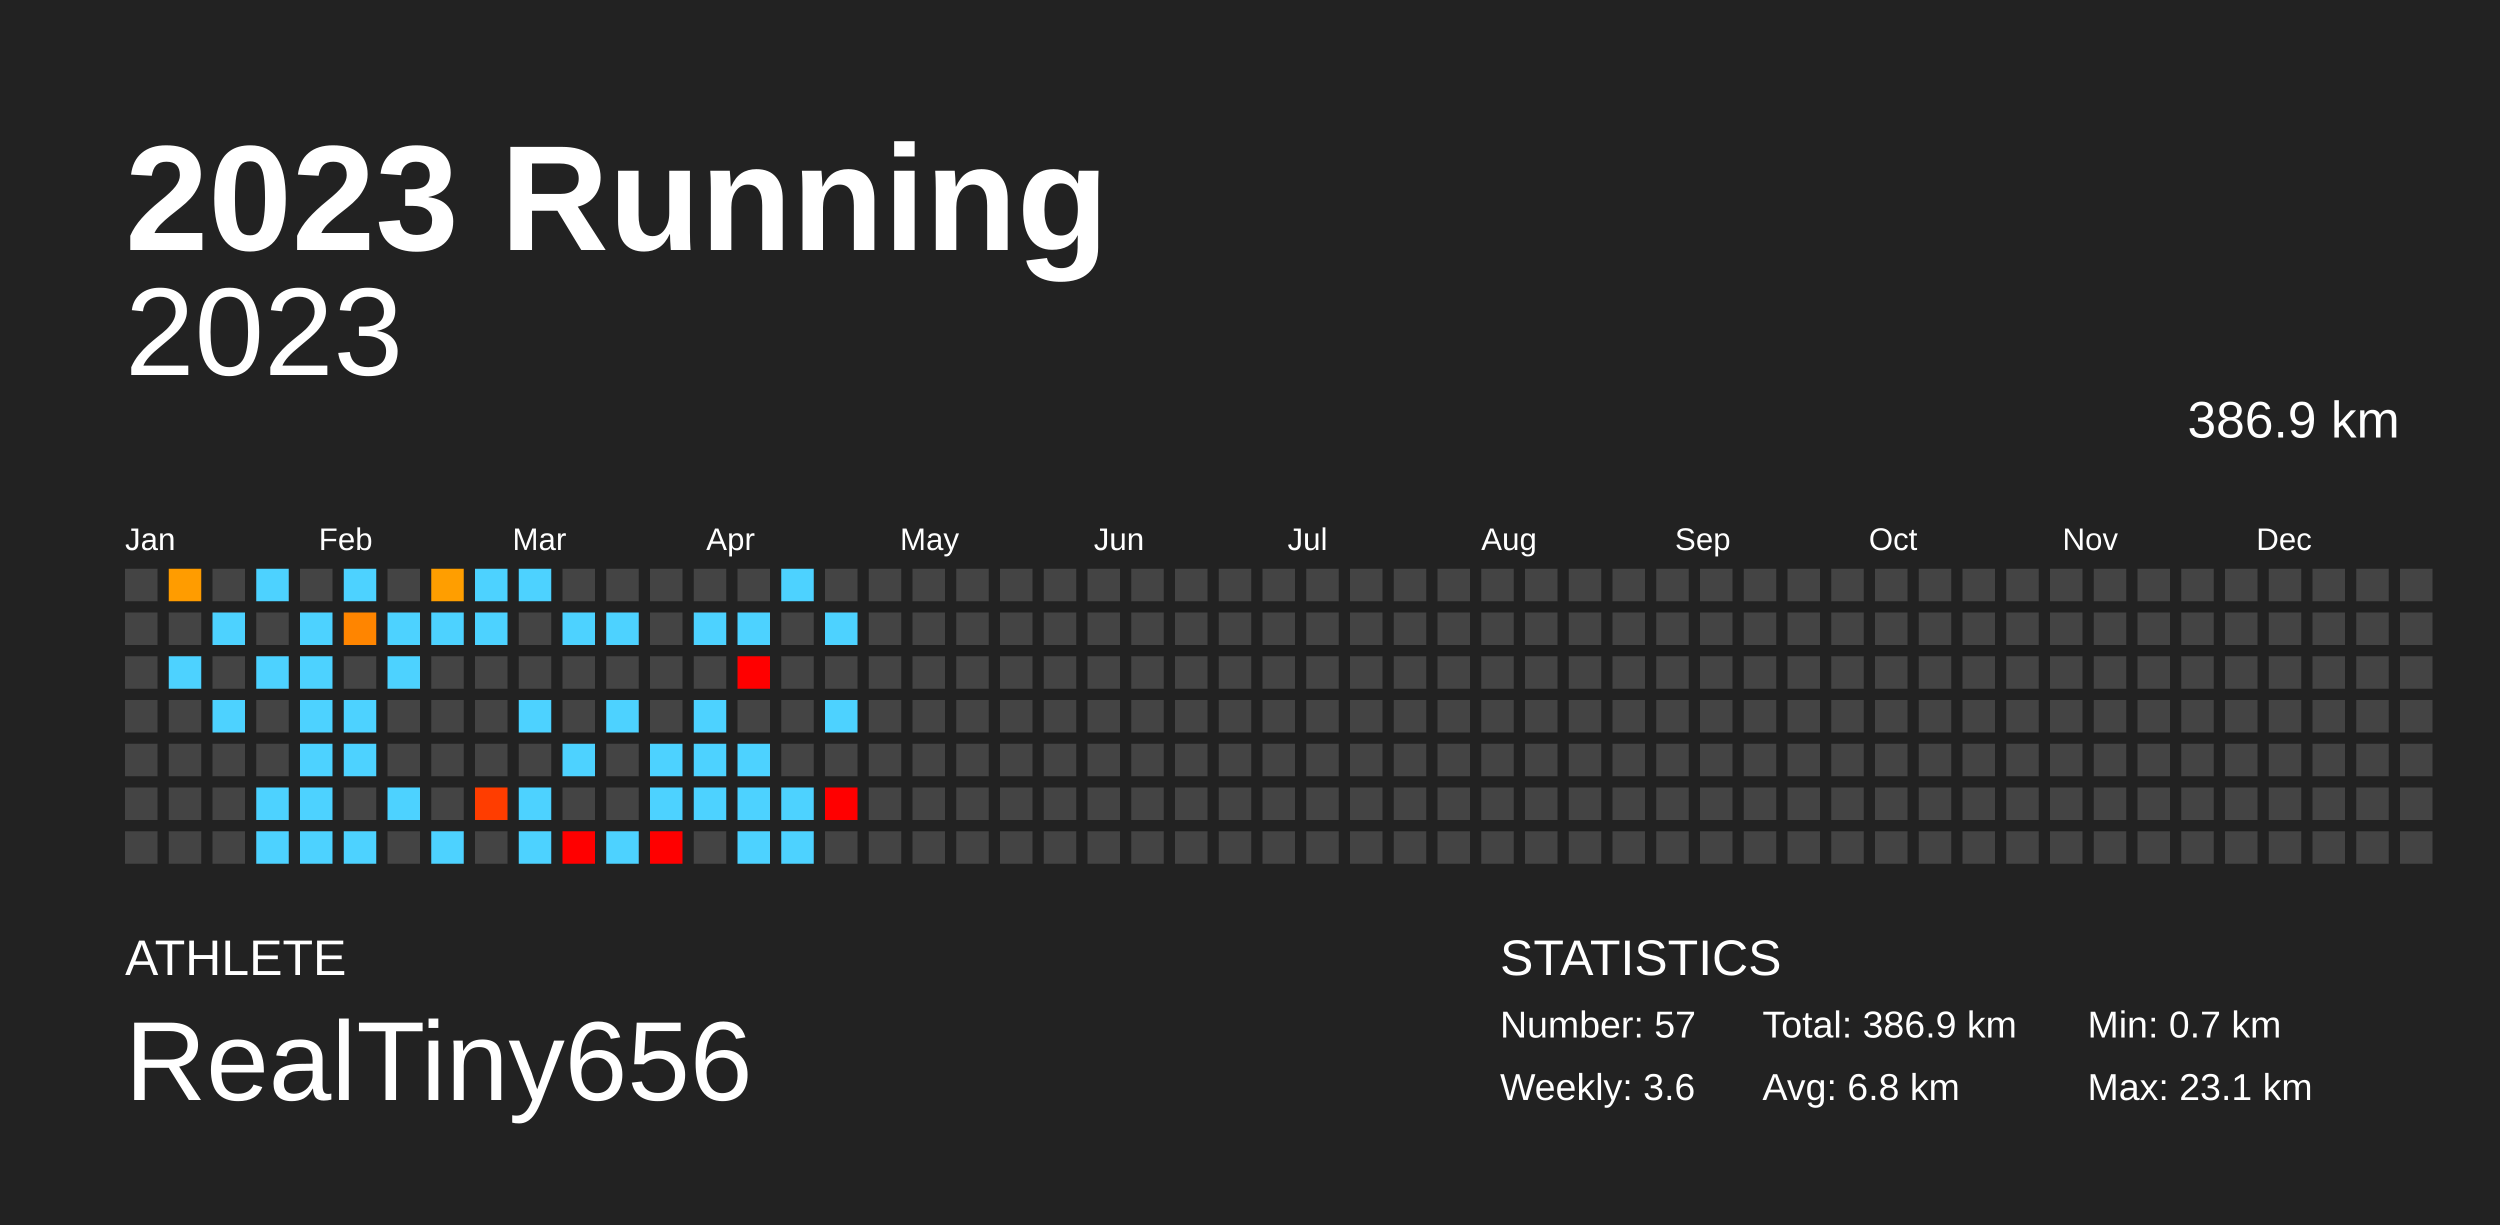
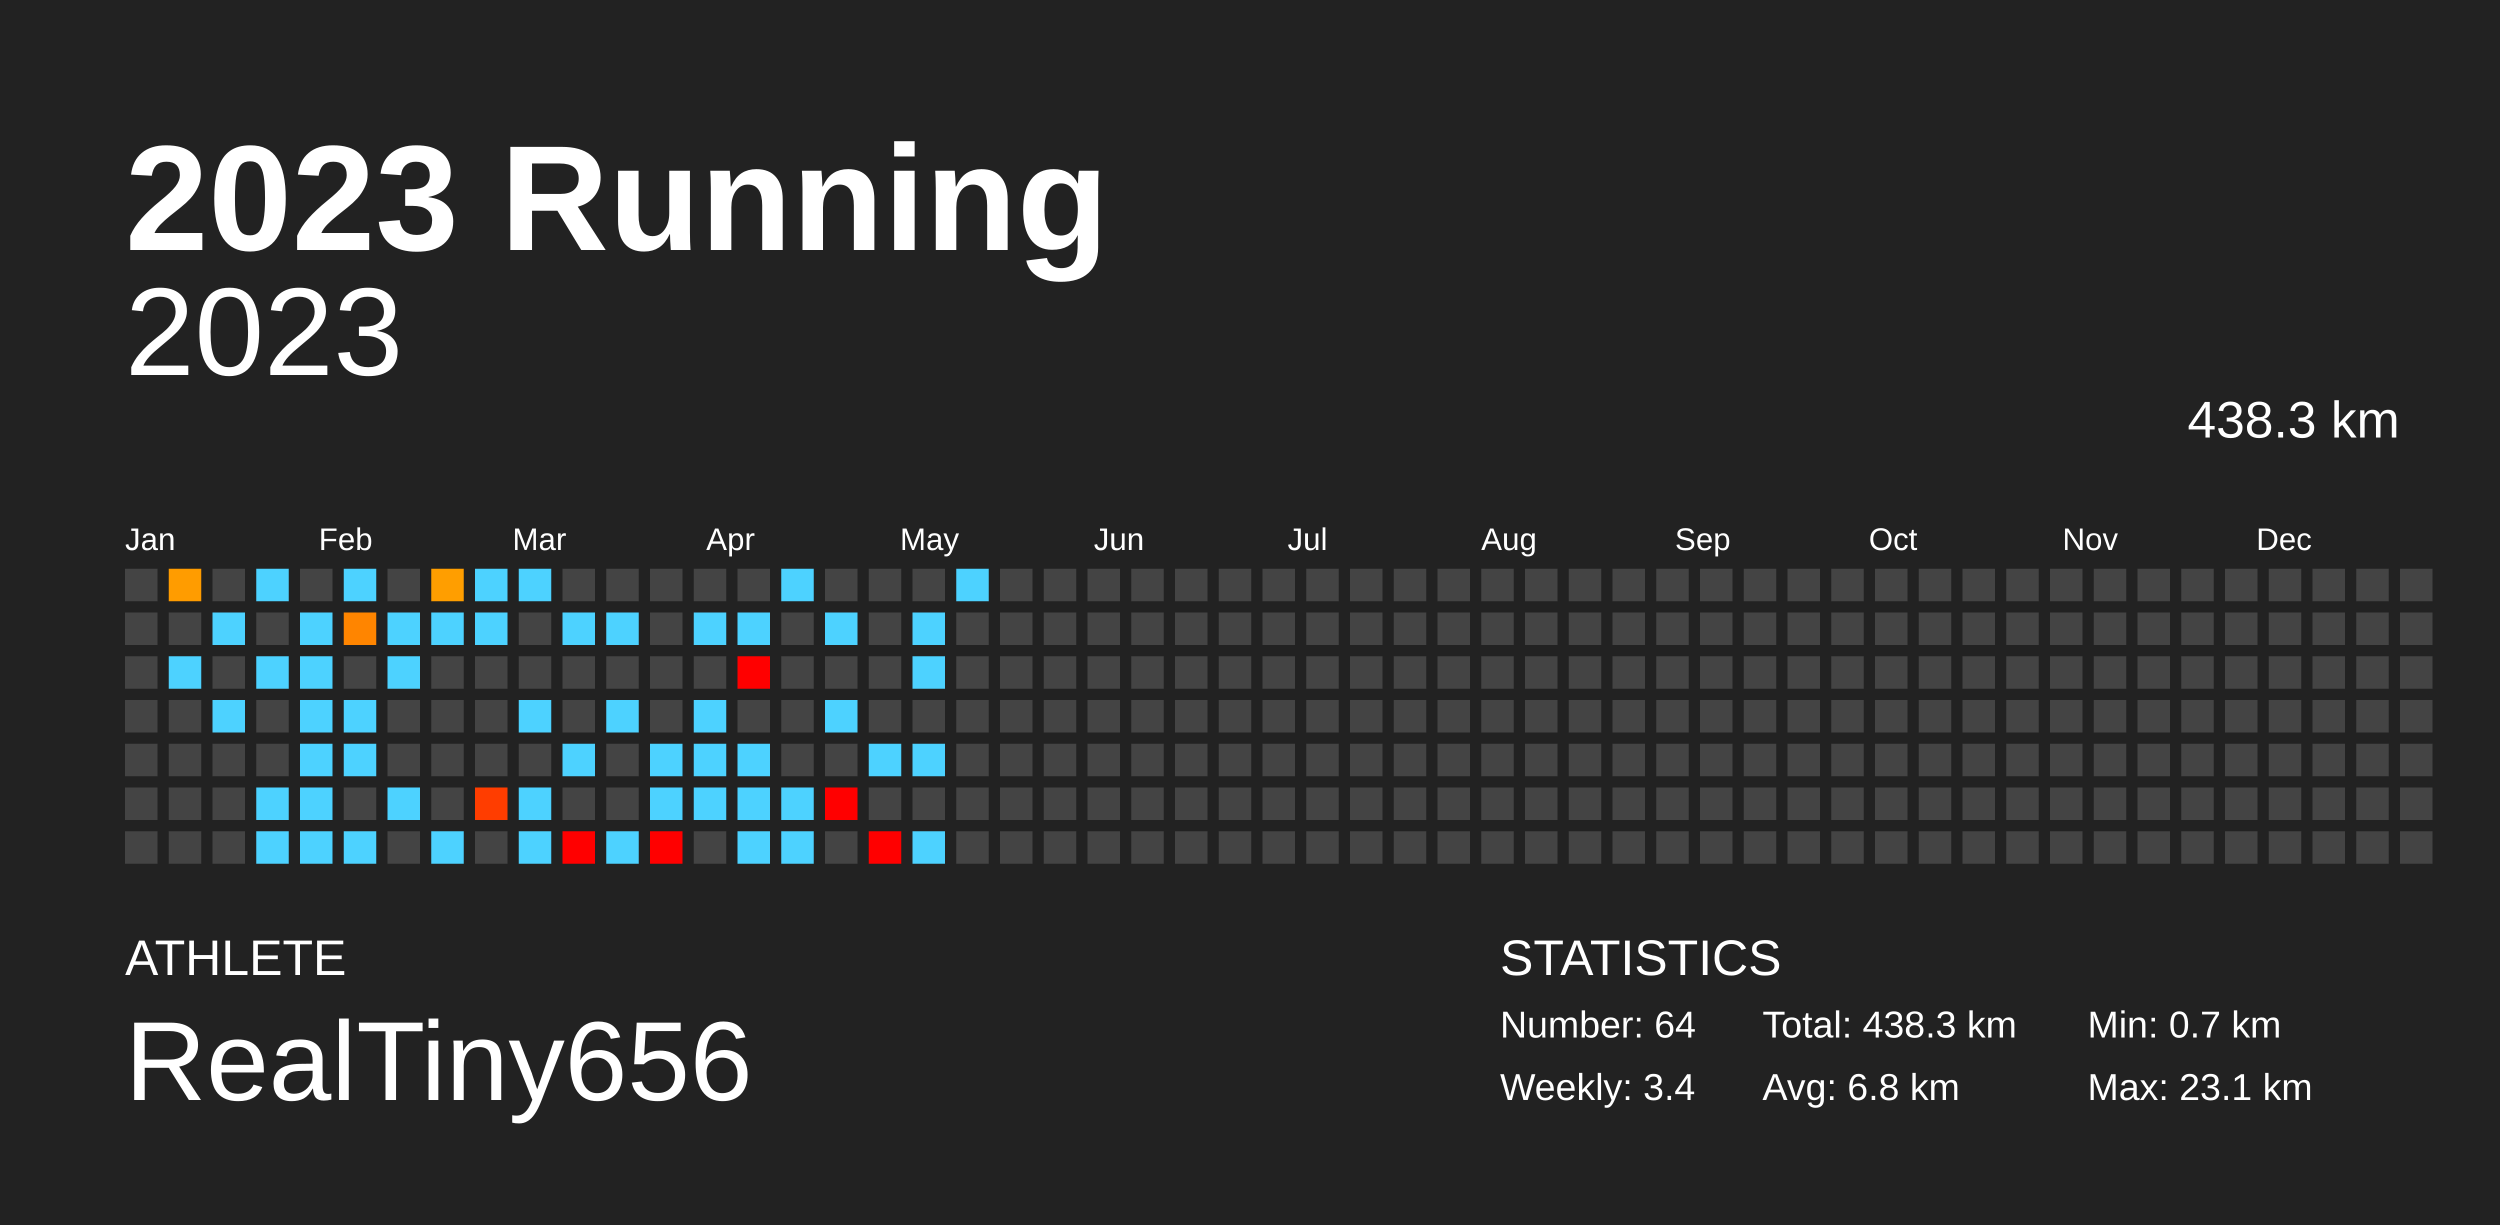
<svg xmlns="http://www.w3.org/2000/svg" baseProfile="full" height="98mm" version="1.1" viewBox="0,0,200,98" width="200mm">
  <defs />
  <rect fill="#222222" height="98" width="200" x="0" y="0" />
  <text fill="#FFFFFF" style="font-size:12px; font-family:Arial; font-weight:bold;" x="10" y="20">2023 Running</text>
  <text fill="#FFFFFF" style="font-size:4px; font-family:Arial" x="10" y="78">ATHLETE</text>
  <text fill="#FFFFFF" style="font-size:9px; font-family:Arial" x="10" y="88">RealTiny656</text>
  <text fill="#FFFFFF" style="font-size:4px; font-family:Arial" x="120" y="78">STATISTICS</text>
-   <text fill="#FFFFFF" style="font-size:3px; font-family:Arial" x="120" y="83">Number: 57</text>
-   <text fill="#FFFFFF" style="font-size:3px; font-family:Arial" x="120" y="88">Weekly: 3.6</text>
-   <text fill="#FFFFFF" style="font-size:3px; font-family:Arial" x="141" y="83">Total: 386.9 km</text>
+   <text fill="#FFFFFF" style="font-size:3px; font-family:Arial" x="120" y="83">Number: 64</text>
+   <text fill="#FFFFFF" style="font-size:3px; font-family:Arial" x="120" y="88">Weekly: 3.4</text>
+   <text fill="#FFFFFF" style="font-size:3px; font-family:Arial" x="141" y="83">Total: 438.3 km</text>
  <text fill="#FFFFFF" style="font-size:3px; font-family:Arial" x="141" y="88">Avg: 6.8 km</text>
  <text fill="#FFFFFF" style="font-size:3px; font-family:Arial" x="167" y="83">Min: 0.7 km</text>
  <text fill="#FFFFFF" style="font-size:3px; font-family:Arial" x="167" y="88">Max: 23.1 km</text>
  <text alignment-baseline="hanging" fill="#FFFFFF" style="font-size:10.0px; font-family:Arial;" x="10" y="30">2023</text>
-   <text alignment-baseline="hanging" fill="#FFFFFF" style="font-size:4.125px; font-family:Arial;" x="175" y="35">386.9 km</text>
+   <text alignment-baseline="hanging" fill="#FFFFFF" style="font-size:4.125px; font-family:Arial;" x="175" y="35">438.3 km</text>
  <text fill="#FFFFFF" style="font-size:2.5px; font-family:Arial" x="10.0" y="44">Jan</text>
  <text fill="#FFFFFF" style="font-size:2.5px; font-family:Arial" x="25.5" y="44">Feb</text>
  <text fill="#FFFFFF" style="font-size:2.5px; font-family:Arial" x="41.0" y="44">Mar</text>
  <text fill="#FFFFFF" style="font-size:2.5px; font-family:Arial" x="56.5" y="44">Apr</text>
  <text fill="#FFFFFF" style="font-size:2.5px; font-family:Arial" x="72.0" y="44">May</text>
  <text fill="#FFFFFF" style="font-size:2.5px; font-family:Arial" x="87.5" y="44">Jun</text>
  <text fill="#FFFFFF" style="font-size:2.5px; font-family:Arial" x="103.0" y="44">Jul</text>
  <text fill="#FFFFFF" style="font-size:2.5px; font-family:Arial" x="118.5" y="44">Aug</text>
  <text fill="#FFFFFF" style="font-size:2.5px; font-family:Arial" x="134.0" y="44">Sep</text>
  <text fill="#FFFFFF" style="font-size:2.5px; font-family:Arial" x="149.5" y="44">Oct</text>
  <text fill="#FFFFFF" style="font-size:2.5px; font-family:Arial" x="165.0" y="44">Nov</text>
  <text fill="#FFFFFF" style="font-size:2.5px; font-family:Arial" x="180.5" y="44">Dec</text>
  <rect fill="#444444" height="2.6" width="2.6" x="10.0" y="45.5" />
  <rect fill="#444444" height="2.6" width="2.6" x="10.0" y="49.0" />
  <rect fill="#444444" height="2.6" width="2.6" x="10.0" y="52.5" />
  <rect fill="#444444" height="2.6" width="2.6" x="10.0" y="56.0" />
  <rect fill="#444444" height="2.6" width="2.6" x="10.0" y="59.5" />
  <rect fill="#444444" height="2.6" width="2.6" x="10.0" y="63.0" />
  <rect fill="#444444" height="2.6" width="2.6" x="10.0" y="66.5" />
  <rect fill="#ff9c00" height="2.6" width="2.6" x="13.5" y="45.5" />
  <rect fill="#444444" height="2.6" width="2.6" x="13.5" y="49.0" />
  <rect fill="#4dd2ff" height="2.6" width="2.6" x="13.5" y="52.5" />
  <rect fill="#444444" height="2.6" width="2.6" x="13.5" y="56.0" />
  <rect fill="#444444" height="2.6" width="2.6" x="13.5" y="59.5" />
  <rect fill="#444444" height="2.6" width="2.6" x="13.5" y="63.0" />
  <rect fill="#444444" height="2.6" width="2.6" x="13.5" y="66.5" />
  <rect fill="#444444" height="2.6" width="2.6" x="17.0" y="45.5" />
  <rect fill="#4dd2ff" height="2.6" width="2.6" x="17.0" y="49.0" />
  <rect fill="#444444" height="2.6" width="2.6" x="17.0" y="52.5" />
  <rect fill="#4dd2ff" height="2.6" width="2.6" x="17.0" y="56.0" />
  <rect fill="#444444" height="2.6" width="2.6" x="17.0" y="59.5" />
  <rect fill="#444444" height="2.6" width="2.6" x="17.0" y="63.0" />
  <rect fill="#444444" height="2.6" width="2.6" x="17.0" y="66.5" />
  <rect fill="#4dd2ff" height="2.6" width="2.6" x="20.5" y="45.5" />
  <rect fill="#444444" height="2.6" width="2.6" x="20.5" y="49.0" />
  <rect fill="#4dd2ff" height="2.6" width="2.6" x="20.5" y="52.5" />
  <rect fill="#444444" height="2.6" width="2.6" x="20.5" y="56.0" />
  <rect fill="#444444" height="2.6" width="2.6" x="20.5" y="59.5" />
  <rect fill="#4dd2ff" height="2.6" width="2.6" x="20.5" y="63.0" />
  <rect fill="#4dd2ff" height="2.6" width="2.6" x="20.5" y="66.5" />
  <rect fill="#444444" height="2.6" width="2.6" x="24.0" y="45.5" />
  <rect fill="#4dd2ff" height="2.6" width="2.6" x="24.0" y="49.0" />
  <rect fill="#4dd2ff" height="2.6" width="2.6" x="24.0" y="52.5" />
  <rect fill="#4dd2ff" height="2.6" width="2.6" x="24.0" y="56.0" />
  <rect fill="#4dd2ff" height="2.6" width="2.6" x="24.0" y="59.5" />
  <rect fill="#4dd2ff" height="2.6" width="2.6" x="24.0" y="63.0" />
  <rect fill="#4dd2ff" height="2.6" width="2.6" x="24.0" y="66.5" />
  <rect fill="#4dd2ff" height="2.6" width="2.6" x="27.5" y="45.5" />
  <rect fill="#ff8500" height="2.6" width="2.6" x="27.5" y="49.0" />
  <rect fill="#444444" height="2.6" width="2.6" x="27.5" y="52.5" />
  <rect fill="#4dd2ff" height="2.6" width="2.6" x="27.5" y="56.0" />
  <rect fill="#4dd2ff" height="2.6" width="2.6" x="27.5" y="59.5" />
  <rect fill="#444444" height="2.6" width="2.6" x="27.5" y="63.0" />
  <rect fill="#4dd2ff" height="2.6" width="2.6" x="27.5" y="66.5" />
  <rect fill="#444444" height="2.6" width="2.6" x="31.0" y="45.5" />
  <rect fill="#4dd2ff" height="2.6" width="2.6" x="31.0" y="49.0" />
  <rect fill="#4dd2ff" height="2.6" width="2.6" x="31.0" y="52.5" />
  <rect fill="#444444" height="2.6" width="2.6" x="31.0" y="56.0" />
  <rect fill="#444444" height="2.6" width="2.6" x="31.0" y="59.5" />
  <rect fill="#4dd2ff" height="2.6" width="2.6" x="31.0" y="63.0" />
  <rect fill="#444444" height="2.6" width="2.6" x="31.0" y="66.5" />
  <rect fill="#ff9e00" height="2.6" width="2.6" x="34.5" y="45.5" />
  <rect fill="#4dd2ff" height="2.6" width="2.6" x="34.5" y="49.0" />
  <rect fill="#444444" height="2.6" width="2.6" x="34.5" y="52.5" />
  <rect fill="#444444" height="2.6" width="2.6" x="34.5" y="56.0" />
  <rect fill="#444444" height="2.6" width="2.6" x="34.5" y="59.5" />
  <rect fill="#444444" height="2.6" width="2.6" x="34.5" y="63.0" />
  <rect fill="#4dd2ff" height="2.6" width="2.6" x="34.5" y="66.5" />
  <rect fill="#4dd2ff" height="2.6" width="2.6" x="38.0" y="45.5" />
  <rect fill="#4dd2ff" height="2.6" width="2.6" x="38.0" y="49.0" />
  <rect fill="#444444" height="2.6" width="2.6" x="38.0" y="52.5" />
  <rect fill="#444444" height="2.6" width="2.6" x="38.0" y="56.0" />
  <rect fill="#444444" height="2.6" width="2.6" x="38.0" y="59.5" />
  <rect fill="#ff3d00" height="2.6" width="2.6" x="38.0" y="63.0" />
  <rect fill="#444444" height="2.6" width="2.6" x="38.0" y="66.5" />
  <rect fill="#4dd2ff" height="2.6" width="2.6" x="41.5" y="45.5" />
  <rect fill="#444444" height="2.6" width="2.6" x="41.5" y="49.0" />
  <rect fill="#444444" height="2.6" width="2.6" x="41.5" y="52.5" />
  <rect fill="#4dd2ff" height="2.6" width="2.6" x="41.5" y="56.0" />
  <rect fill="#444444" height="2.6" width="2.6" x="41.5" y="59.5" />
  <rect fill="#4dd2ff" height="2.6" width="2.6" x="41.5" y="63.0" />
  <rect fill="#4dd2ff" height="2.6" width="2.6" x="41.5" y="66.5" />
  <rect fill="#444444" height="2.6" width="2.6" x="45.0" y="45.5" />
  <rect fill="#4dd2ff" height="2.6" width="2.6" x="45.0" y="49.0" />
  <rect fill="#444444" height="2.6" width="2.6" x="45.0" y="52.5" />
  <rect fill="#444444" height="2.6" width="2.6" x="45.0" y="56.0" />
  <rect fill="#4dd2ff" height="2.6" width="2.6" x="45.0" y="59.5" />
  <rect fill="#444444" height="2.6" width="2.6" x="45.0" y="63.0" />
  <rect fill="red" height="2.6" width="2.6" x="45.0" y="66.5" />
  <rect fill="#444444" height="2.6" width="2.6" x="48.5" y="45.5" />
  <rect fill="#4dd2ff" height="2.6" width="2.6" x="48.5" y="49.0" />
  <rect fill="#444444" height="2.6" width="2.6" x="48.5" y="52.5" />
  <rect fill="#4dd2ff" height="2.6" width="2.6" x="48.5" y="56.0" />
  <rect fill="#444444" height="2.6" width="2.6" x="48.5" y="59.5" />
  <rect fill="#444444" height="2.6" width="2.6" x="48.5" y="63.0" />
  <rect fill="#4dd2ff" height="2.6" width="2.6" x="48.5" y="66.5" />
  <rect fill="#444444" height="2.6" width="2.6" x="52.0" y="45.5" />
  <rect fill="#444444" height="2.6" width="2.6" x="52.0" y="49.0" />
  <rect fill="#444444" height="2.6" width="2.6" x="52.0" y="52.5" />
  <rect fill="#444444" height="2.6" width="2.6" x="52.0" y="56.0" />
  <rect fill="#4dd2ff" height="2.6" width="2.6" x="52.0" y="59.5" />
  <rect fill="#4dd2ff" height="2.6" width="2.6" x="52.0" y="63.0" />
  <rect fill="red" height="2.6" width="2.6" x="52.0" y="66.5" />
  <rect fill="#444444" height="2.6" width="2.6" x="55.5" y="45.5" />
  <rect fill="#4dd2ff" height="2.6" width="2.6" x="55.5" y="49.0" />
  <rect fill="#444444" height="2.6" width="2.6" x="55.5" y="52.5" />
  <rect fill="#4dd2ff" height="2.6" width="2.6" x="55.5" y="56.0" />
  <rect fill="#4dd2ff" height="2.6" width="2.6" x="55.5" y="59.5" />
  <rect fill="#4dd2ff" height="2.6" width="2.6" x="55.5" y="63.0" />
  <rect fill="#444444" height="2.6" width="2.6" x="55.5" y="66.5" />
  <rect fill="#444444" height="2.6" width="2.6" x="59.0" y="45.5" />
  <rect fill="#4dd2ff" height="2.6" width="2.6" x="59.0" y="49.0" />
  <rect fill="red" height="2.6" width="2.6" x="59.0" y="52.5" />
  <rect fill="#444444" height="2.6" width="2.6" x="59.0" y="56.0" />
  <rect fill="#4dd2ff" height="2.6" width="2.6" x="59.0" y="59.5" />
  <rect fill="#4dd2ff" height="2.6" width="2.6" x="59.0" y="63.0" />
  <rect fill="#4dd2ff" height="2.6" width="2.6" x="59.0" y="66.5" />
  <rect fill="#4dd2ff" height="2.6" width="2.6" x="62.5" y="45.5" />
  <rect fill="#444444" height="2.6" width="2.6" x="62.5" y="49.0" />
  <rect fill="#444444" height="2.6" width="2.6" x="62.5" y="52.5" />
  <rect fill="#444444" height="2.6" width="2.6" x="62.5" y="56.0" />
  <rect fill="#444444" height="2.6" width="2.6" x="62.5" y="59.5" />
  <rect fill="#4dd2ff" height="2.6" width="2.6" x="62.5" y="63.0" />
  <rect fill="#4dd2ff" height="2.6" width="2.6" x="62.5" y="66.5" />
  <rect fill="#444444" height="2.6" width="2.6" x="66.0" y="45.5" />
  <rect fill="#4dd2ff" height="2.6" width="2.6" x="66.0" y="49.0" />
  <rect fill="#444444" height="2.6" width="2.6" x="66.0" y="52.5" />
  <rect fill="#4dd2ff" height="2.6" width="2.6" x="66.0" y="56.0" />
  <rect fill="#444444" height="2.6" width="2.6" x="66.0" y="59.5" />
  <rect fill="red" height="2.6" width="2.6" x="66.0" y="63.0" />
  <rect fill="#444444" height="2.6" width="2.6" x="66.0" y="66.5" />
  <rect fill="#444444" height="2.6" width="2.6" x="69.5" y="45.5" />
  <rect fill="#444444" height="2.6" width="2.6" x="69.5" y="49.0" />
  <rect fill="#444444" height="2.6" width="2.6" x="69.5" y="52.5" />
  <rect fill="#444444" height="2.6" width="2.6" x="69.5" y="56.0" />
-   <rect fill="#444444" height="2.6" width="2.6" x="69.5" y="59.5" />
+   <rect fill="#4dd2ff" height="2.6" width="2.6" x="69.5" y="59.5" />
  <rect fill="#444444" height="2.6" width="2.6" x="69.5" y="63.0" />
-   <rect fill="#444444" height="2.6" width="2.6" x="69.5" y="66.5" />
+   <rect fill="red" height="2.6" width="2.6" x="69.5" y="66.5" />
  <rect fill="#444444" height="2.6" width="2.6" x="73.0" y="45.5" />
-   <rect fill="#444444" height="2.6" width="2.6" x="73.0" y="49.0" />
-   <rect fill="#444444" height="2.6" width="2.6" x="73.0" y="52.5" />
+   <rect fill="#4dd2ff" height="2.6" width="2.6" x="73.0" y="49.0" />
+   <rect fill="#4dd2ff" height="2.6" width="2.6" x="73.0" y="52.5" />
  <rect fill="#444444" height="2.6" width="2.6" x="73.0" y="56.0" />
-   <rect fill="#444444" height="2.6" width="2.6" x="73.0" y="59.5" />
+   <rect fill="#4dd2ff" height="2.6" width="2.6" x="73.0" y="59.5" />
  <rect fill="#444444" height="2.6" width="2.6" x="73.0" y="63.0" />
-   <rect fill="#444444" height="2.6" width="2.6" x="73.0" y="66.5" />
-   <rect fill="#444444" height="2.6" width="2.6" x="76.5" y="45.5" />
+   <rect fill="#4dd2ff" height="2.6" width="2.6" x="73.0" y="66.5" />
+   <rect fill="#4dd2ff" height="2.6" width="2.6" x="76.5" y="45.5" />
  <rect fill="#444444" height="2.6" width="2.6" x="76.5" y="49.0" />
  <rect fill="#444444" height="2.6" width="2.6" x="76.5" y="52.5" />
  <rect fill="#444444" height="2.6" width="2.6" x="76.5" y="56.0" />
  <rect fill="#444444" height="2.6" width="2.6" x="76.5" y="59.5" />
  <rect fill="#444444" height="2.6" width="2.6" x="76.5" y="63.0" />
  <rect fill="#444444" height="2.6" width="2.6" x="76.5" y="66.5" />
  <rect fill="#444444" height="2.6" width="2.6" x="80.0" y="45.5" />
  <rect fill="#444444" height="2.6" width="2.6" x="80.0" y="49.0" />
  <rect fill="#444444" height="2.6" width="2.6" x="80.0" y="52.5" />
  <rect fill="#444444" height="2.6" width="2.6" x="80.0" y="56.0" />
  <rect fill="#444444" height="2.6" width="2.6" x="80.0" y="59.5" />
  <rect fill="#444444" height="2.6" width="2.6" x="80.0" y="63.0" />
  <rect fill="#444444" height="2.6" width="2.6" x="80.0" y="66.5" />
  <rect fill="#444444" height="2.6" width="2.6" x="83.5" y="45.5" />
  <rect fill="#444444" height="2.6" width="2.6" x="83.5" y="49.0" />
  <rect fill="#444444" height="2.6" width="2.6" x="83.5" y="52.5" />
  <rect fill="#444444" height="2.6" width="2.6" x="83.5" y="56.0" />
  <rect fill="#444444" height="2.6" width="2.6" x="83.5" y="59.5" />
  <rect fill="#444444" height="2.6" width="2.6" x="83.5" y="63.0" />
  <rect fill="#444444" height="2.6" width="2.6" x="83.5" y="66.5" />
  <rect fill="#444444" height="2.6" width="2.6" x="87.0" y="45.5" />
  <rect fill="#444444" height="2.6" width="2.6" x="87.0" y="49.0" />
  <rect fill="#444444" height="2.6" width="2.6" x="87.0" y="52.5" />
  <rect fill="#444444" height="2.6" width="2.6" x="87.0" y="56.0" />
  <rect fill="#444444" height="2.6" width="2.6" x="87.0" y="59.5" />
  <rect fill="#444444" height="2.6" width="2.6" x="87.0" y="63.0" />
  <rect fill="#444444" height="2.6" width="2.6" x="87.0" y="66.5" />
  <rect fill="#444444" height="2.6" width="2.6" x="90.5" y="45.5" />
  <rect fill="#444444" height="2.6" width="2.6" x="90.5" y="49.0" />
  <rect fill="#444444" height="2.6" width="2.6" x="90.5" y="52.5" />
  <rect fill="#444444" height="2.6" width="2.6" x="90.5" y="56.0" />
  <rect fill="#444444" height="2.6" width="2.6" x="90.5" y="59.5" />
  <rect fill="#444444" height="2.6" width="2.6" x="90.5" y="63.0" />
  <rect fill="#444444" height="2.6" width="2.6" x="90.5" y="66.5" />
  <rect fill="#444444" height="2.6" width="2.6" x="94.0" y="45.5" />
  <rect fill="#444444" height="2.6" width="2.6" x="94.0" y="49.0" />
  <rect fill="#444444" height="2.6" width="2.6" x="94.0" y="52.5" />
  <rect fill="#444444" height="2.6" width="2.6" x="94.0" y="56.0" />
  <rect fill="#444444" height="2.6" width="2.6" x="94.0" y="59.5" />
  <rect fill="#444444" height="2.6" width="2.6" x="94.0" y="63.0" />
  <rect fill="#444444" height="2.6" width="2.6" x="94.0" y="66.5" />
  <rect fill="#444444" height="2.6" width="2.6" x="97.5" y="45.5" />
  <rect fill="#444444" height="2.6" width="2.6" x="97.5" y="49.0" />
  <rect fill="#444444" height="2.6" width="2.6" x="97.5" y="52.5" />
  <rect fill="#444444" height="2.6" width="2.6" x="97.5" y="56.0" />
  <rect fill="#444444" height="2.6" width="2.6" x="97.5" y="59.5" />
  <rect fill="#444444" height="2.6" width="2.6" x="97.5" y="63.0" />
  <rect fill="#444444" height="2.6" width="2.6" x="97.5" y="66.5" />
  <rect fill="#444444" height="2.6" width="2.6" x="101.0" y="45.5" />
  <rect fill="#444444" height="2.6" width="2.6" x="101.0" y="49.0" />
  <rect fill="#444444" height="2.6" width="2.6" x="101.0" y="52.5" />
  <rect fill="#444444" height="2.6" width="2.6" x="101.0" y="56.0" />
  <rect fill="#444444" height="2.6" width="2.6" x="101.0" y="59.5" />
  <rect fill="#444444" height="2.6" width="2.6" x="101.0" y="63.0" />
  <rect fill="#444444" height="2.6" width="2.6" x="101.0" y="66.5" />
  <rect fill="#444444" height="2.6" width="2.6" x="104.5" y="45.5" />
  <rect fill="#444444" height="2.6" width="2.6" x="104.5" y="49.0" />
  <rect fill="#444444" height="2.6" width="2.6" x="104.5" y="52.5" />
  <rect fill="#444444" height="2.6" width="2.6" x="104.5" y="56.0" />
  <rect fill="#444444" height="2.6" width="2.6" x="104.5" y="59.5" />
  <rect fill="#444444" height="2.6" width="2.6" x="104.5" y="63.0" />
  <rect fill="#444444" height="2.6" width="2.6" x="104.5" y="66.5" />
  <rect fill="#444444" height="2.6" width="2.6" x="108.0" y="45.5" />
  <rect fill="#444444" height="2.6" width="2.6" x="108.0" y="49.0" />
  <rect fill="#444444" height="2.6" width="2.6" x="108.0" y="52.5" />
  <rect fill="#444444" height="2.6" width="2.6" x="108.0" y="56.0" />
  <rect fill="#444444" height="2.6" width="2.6" x="108.0" y="59.5" />
  <rect fill="#444444" height="2.6" width="2.6" x="108.0" y="63.0" />
  <rect fill="#444444" height="2.6" width="2.6" x="108.0" y="66.5" />
  <rect fill="#444444" height="2.6" width="2.6" x="111.5" y="45.5" />
  <rect fill="#444444" height="2.6" width="2.6" x="111.5" y="49.0" />
  <rect fill="#444444" height="2.6" width="2.6" x="111.5" y="52.5" />
  <rect fill="#444444" height="2.6" width="2.6" x="111.5" y="56.0" />
  <rect fill="#444444" height="2.6" width="2.6" x="111.5" y="59.5" />
  <rect fill="#444444" height="2.6" width="2.6" x="111.5" y="63.0" />
  <rect fill="#444444" height="2.6" width="2.6" x="111.5" y="66.5" />
  <rect fill="#444444" height="2.6" width="2.6" x="115.0" y="45.5" />
  <rect fill="#444444" height="2.6" width="2.6" x="115.0" y="49.0" />
  <rect fill="#444444" height="2.6" width="2.6" x="115.0" y="52.5" />
  <rect fill="#444444" height="2.6" width="2.6" x="115.0" y="56.0" />
  <rect fill="#444444" height="2.6" width="2.6" x="115.0" y="59.5" />
  <rect fill="#444444" height="2.6" width="2.6" x="115.0" y="63.0" />
  <rect fill="#444444" height="2.6" width="2.6" x="115.0" y="66.5" />
  <rect fill="#444444" height="2.6" width="2.6" x="118.5" y="45.5" />
  <rect fill="#444444" height="2.6" width="2.6" x="118.5" y="49.0" />
  <rect fill="#444444" height="2.6" width="2.6" x="118.5" y="52.5" />
  <rect fill="#444444" height="2.6" width="2.6" x="118.5" y="56.0" />
  <rect fill="#444444" height="2.6" width="2.6" x="118.5" y="59.5" />
  <rect fill="#444444" height="2.6" width="2.6" x="118.5" y="63.0" />
  <rect fill="#444444" height="2.6" width="2.6" x="118.5" y="66.5" />
  <rect fill="#444444" height="2.6" width="2.6" x="122.0" y="45.5" />
  <rect fill="#444444" height="2.6" width="2.6" x="122.0" y="49.0" />
  <rect fill="#444444" height="2.6" width="2.6" x="122.0" y="52.5" />
  <rect fill="#444444" height="2.6" width="2.6" x="122.0" y="56.0" />
  <rect fill="#444444" height="2.6" width="2.6" x="122.0" y="59.5" />
  <rect fill="#444444" height="2.6" width="2.6" x="122.0" y="63.0" />
  <rect fill="#444444" height="2.6" width="2.6" x="122.0" y="66.5" />
  <rect fill="#444444" height="2.6" width="2.6" x="125.5" y="45.5" />
  <rect fill="#444444" height="2.6" width="2.6" x="125.5" y="49.0" />
  <rect fill="#444444" height="2.6" width="2.6" x="125.5" y="52.5" />
  <rect fill="#444444" height="2.6" width="2.6" x="125.5" y="56.0" />
  <rect fill="#444444" height="2.6" width="2.6" x="125.5" y="59.5" />
  <rect fill="#444444" height="2.6" width="2.6" x="125.5" y="63.0" />
  <rect fill="#444444" height="2.6" width="2.6" x="125.5" y="66.5" />
  <rect fill="#444444" height="2.6" width="2.6" x="129.0" y="45.5" />
  <rect fill="#444444" height="2.6" width="2.6" x="129.0" y="49.0" />
  <rect fill="#444444" height="2.6" width="2.6" x="129.0" y="52.5" />
  <rect fill="#444444" height="2.6" width="2.6" x="129.0" y="56.0" />
  <rect fill="#444444" height="2.6" width="2.6" x="129.0" y="59.5" />
  <rect fill="#444444" height="2.6" width="2.6" x="129.0" y="63.0" />
  <rect fill="#444444" height="2.6" width="2.6" x="129.0" y="66.5" />
  <rect fill="#444444" height="2.6" width="2.6" x="132.5" y="45.5" />
  <rect fill="#444444" height="2.6" width="2.6" x="132.5" y="49.0" />
  <rect fill="#444444" height="2.6" width="2.6" x="132.5" y="52.5" />
  <rect fill="#444444" height="2.6" width="2.6" x="132.5" y="56.0" />
  <rect fill="#444444" height="2.6" width="2.6" x="132.5" y="59.5" />
  <rect fill="#444444" height="2.6" width="2.6" x="132.5" y="63.0" />
  <rect fill="#444444" height="2.6" width="2.6" x="132.5" y="66.5" />
  <rect fill="#444444" height="2.6" width="2.6" x="136.0" y="45.5" />
  <rect fill="#444444" height="2.6" width="2.6" x="136.0" y="49.0" />
  <rect fill="#444444" height="2.6" width="2.6" x="136.0" y="52.5" />
  <rect fill="#444444" height="2.6" width="2.6" x="136.0" y="56.0" />
  <rect fill="#444444" height="2.6" width="2.6" x="136.0" y="59.5" />
  <rect fill="#444444" height="2.6" width="2.6" x="136.0" y="63.0" />
  <rect fill="#444444" height="2.6" width="2.6" x="136.0" y="66.5" />
  <rect fill="#444444" height="2.6" width="2.6" x="139.5" y="45.5" />
  <rect fill="#444444" height="2.6" width="2.6" x="139.5" y="49.0" />
  <rect fill="#444444" height="2.6" width="2.6" x="139.5" y="52.5" />
  <rect fill="#444444" height="2.6" width="2.6" x="139.5" y="56.0" />
  <rect fill="#444444" height="2.6" width="2.6" x="139.5" y="59.5" />
  <rect fill="#444444" height="2.6" width="2.6" x="139.5" y="63.0" />
  <rect fill="#444444" height="2.6" width="2.6" x="139.5" y="66.5" />
  <rect fill="#444444" height="2.6" width="2.6" x="143.0" y="45.5" />
  <rect fill="#444444" height="2.6" width="2.6" x="143.0" y="49.0" />
  <rect fill="#444444" height="2.6" width="2.6" x="143.0" y="52.5" />
  <rect fill="#444444" height="2.6" width="2.6" x="143.0" y="56.0" />
  <rect fill="#444444" height="2.6" width="2.6" x="143.0" y="59.5" />
  <rect fill="#444444" height="2.6" width="2.6" x="143.0" y="63.0" />
  <rect fill="#444444" height="2.6" width="2.6" x="143.0" y="66.5" />
  <rect fill="#444444" height="2.6" width="2.6" x="146.5" y="45.5" />
  <rect fill="#444444" height="2.6" width="2.6" x="146.5" y="49.0" />
  <rect fill="#444444" height="2.6" width="2.6" x="146.5" y="52.5" />
  <rect fill="#444444" height="2.6" width="2.6" x="146.5" y="56.0" />
  <rect fill="#444444" height="2.6" width="2.6" x="146.5" y="59.5" />
  <rect fill="#444444" height="2.6" width="2.6" x="146.5" y="63.0" />
  <rect fill="#444444" height="2.6" width="2.6" x="146.5" y="66.5" />
  <rect fill="#444444" height="2.6" width="2.6" x="150.0" y="45.5" />
  <rect fill="#444444" height="2.6" width="2.6" x="150.0" y="49.0" />
  <rect fill="#444444" height="2.6" width="2.6" x="150.0" y="52.5" />
  <rect fill="#444444" height="2.6" width="2.6" x="150.0" y="56.0" />
  <rect fill="#444444" height="2.6" width="2.6" x="150.0" y="59.5" />
  <rect fill="#444444" height="2.6" width="2.6" x="150.0" y="63.0" />
  <rect fill="#444444" height="2.6" width="2.6" x="150.0" y="66.5" />
  <rect fill="#444444" height="2.6" width="2.6" x="153.5" y="45.5" />
  <rect fill="#444444" height="2.6" width="2.6" x="153.5" y="49.0" />
  <rect fill="#444444" height="2.6" width="2.6" x="153.5" y="52.5" />
  <rect fill="#444444" height="2.6" width="2.6" x="153.5" y="56.0" />
  <rect fill="#444444" height="2.6" width="2.6" x="153.5" y="59.5" />
  <rect fill="#444444" height="2.6" width="2.6" x="153.5" y="63.0" />
  <rect fill="#444444" height="2.6" width="2.6" x="153.5" y="66.5" />
  <rect fill="#444444" height="2.6" width="2.6" x="157.0" y="45.5" />
  <rect fill="#444444" height="2.6" width="2.6" x="157.0" y="49.0" />
  <rect fill="#444444" height="2.6" width="2.6" x="157.0" y="52.5" />
  <rect fill="#444444" height="2.6" width="2.6" x="157.0" y="56.0" />
  <rect fill="#444444" height="2.6" width="2.6" x="157.0" y="59.5" />
  <rect fill="#444444" height="2.6" width="2.6" x="157.0" y="63.0" />
  <rect fill="#444444" height="2.6" width="2.6" x="157.0" y="66.5" />
  <rect fill="#444444" height="2.6" width="2.6" x="160.5" y="45.5" />
  <rect fill="#444444" height="2.6" width="2.6" x="160.5" y="49.0" />
  <rect fill="#444444" height="2.6" width="2.6" x="160.5" y="52.5" />
  <rect fill="#444444" height="2.6" width="2.6" x="160.5" y="56.0" />
  <rect fill="#444444" height="2.6" width="2.6" x="160.5" y="59.5" />
  <rect fill="#444444" height="2.6" width="2.6" x="160.5" y="63.0" />
  <rect fill="#444444" height="2.6" width="2.6" x="160.5" y="66.5" />
  <rect fill="#444444" height="2.6" width="2.6" x="164.0" y="45.5" />
  <rect fill="#444444" height="2.6" width="2.6" x="164.0" y="49.0" />
  <rect fill="#444444" height="2.6" width="2.6" x="164.0" y="52.5" />
  <rect fill="#444444" height="2.6" width="2.6" x="164.0" y="56.0" />
  <rect fill="#444444" height="2.6" width="2.6" x="164.0" y="59.5" />
  <rect fill="#444444" height="2.6" width="2.6" x="164.0" y="63.0" />
  <rect fill="#444444" height="2.6" width="2.6" x="164.0" y="66.5" />
  <rect fill="#444444" height="2.6" width="2.6" x="167.5" y="45.5" />
  <rect fill="#444444" height="2.6" width="2.6" x="167.5" y="49.0" />
  <rect fill="#444444" height="2.6" width="2.6" x="167.5" y="52.5" />
  <rect fill="#444444" height="2.6" width="2.6" x="167.5" y="56.0" />
  <rect fill="#444444" height="2.6" width="2.6" x="167.5" y="59.5" />
  <rect fill="#444444" height="2.6" width="2.6" x="167.5" y="63.0" />
  <rect fill="#444444" height="2.6" width="2.6" x="167.5" y="66.5" />
  <rect fill="#444444" height="2.6" width="2.6" x="171.0" y="45.5" />
  <rect fill="#444444" height="2.6" width="2.6" x="171.0" y="49.0" />
  <rect fill="#444444" height="2.6" width="2.6" x="171.0" y="52.5" />
  <rect fill="#444444" height="2.6" width="2.6" x="171.0" y="56.0" />
  <rect fill="#444444" height="2.6" width="2.6" x="171.0" y="59.5" />
  <rect fill="#444444" height="2.6" width="2.6" x="171.0" y="63.0" />
  <rect fill="#444444" height="2.6" width="2.6" x="171.0" y="66.5" />
  <rect fill="#444444" height="2.6" width="2.6" x="174.5" y="45.5" />
  <rect fill="#444444" height="2.6" width="2.6" x="174.5" y="49.0" />
  <rect fill="#444444" height="2.6" width="2.6" x="174.5" y="52.5" />
  <rect fill="#444444" height="2.6" width="2.6" x="174.5" y="56.0" />
  <rect fill="#444444" height="2.6" width="2.6" x="174.5" y="59.5" />
  <rect fill="#444444" height="2.6" width="2.6" x="174.5" y="63.0" />
  <rect fill="#444444" height="2.6" width="2.6" x="174.5" y="66.5" />
  <rect fill="#444444" height="2.6" width="2.6" x="178.0" y="45.5" />
  <rect fill="#444444" height="2.6" width="2.6" x="178.0" y="49.0" />
  <rect fill="#444444" height="2.6" width="2.6" x="178.0" y="52.5" />
  <rect fill="#444444" height="2.6" width="2.6" x="178.0" y="56.0" />
  <rect fill="#444444" height="2.6" width="2.6" x="178.0" y="59.5" />
  <rect fill="#444444" height="2.6" width="2.6" x="178.0" y="63.0" />
  <rect fill="#444444" height="2.6" width="2.6" x="178.0" y="66.5" />
  <rect fill="#444444" height="2.6" width="2.6" x="181.5" y="45.5" />
  <rect fill="#444444" height="2.6" width="2.6" x="181.5" y="49.0" />
  <rect fill="#444444" height="2.6" width="2.6" x="181.5" y="52.5" />
  <rect fill="#444444" height="2.6" width="2.6" x="181.5" y="56.0" />
  <rect fill="#444444" height="2.6" width="2.6" x="181.5" y="59.5" />
  <rect fill="#444444" height="2.6" width="2.6" x="181.5" y="63.0" />
  <rect fill="#444444" height="2.6" width="2.6" x="181.5" y="66.5" />
  <rect fill="#444444" height="2.6" width="2.6" x="185.0" y="45.5" />
  <rect fill="#444444" height="2.6" width="2.6" x="185.0" y="49.0" />
  <rect fill="#444444" height="2.6" width="2.6" x="185.0" y="52.5" />
  <rect fill="#444444" height="2.6" width="2.6" x="185.0" y="56.0" />
  <rect fill="#444444" height="2.6" width="2.6" x="185.0" y="59.5" />
  <rect fill="#444444" height="2.6" width="2.6" x="185.0" y="63.0" />
  <rect fill="#444444" height="2.6" width="2.6" x="185.0" y="66.5" />
  <rect fill="#444444" height="2.6" width="2.6" x="188.5" y="45.5" />
  <rect fill="#444444" height="2.6" width="2.6" x="188.5" y="49.0" />
  <rect fill="#444444" height="2.6" width="2.6" x="188.5" y="52.5" />
  <rect fill="#444444" height="2.6" width="2.6" x="188.5" y="56.0" />
  <rect fill="#444444" height="2.6" width="2.6" x="188.5" y="59.5" />
  <rect fill="#444444" height="2.6" width="2.6" x="188.5" y="63.0" />
  <rect fill="#444444" height="2.6" width="2.6" x="188.5" y="66.5" />
  <rect fill="#444444" height="2.6" width="2.6" x="192.0" y="45.5" />
  <rect fill="#444444" height="2.6" width="2.6" x="192.0" y="49.0" />
  <rect fill="#444444" height="2.6" width="2.6" x="192.0" y="52.5" />
  <rect fill="#444444" height="2.6" width="2.6" x="192.0" y="56.0" />
  <rect fill="#444444" height="2.6" width="2.6" x="192.0" y="59.5" />
  <rect fill="#444444" height="2.6" width="2.6" x="192.0" y="63.0" />
  <rect fill="#444444" height="2.6" width="2.6" x="192.0" y="66.5" />
</svg>
